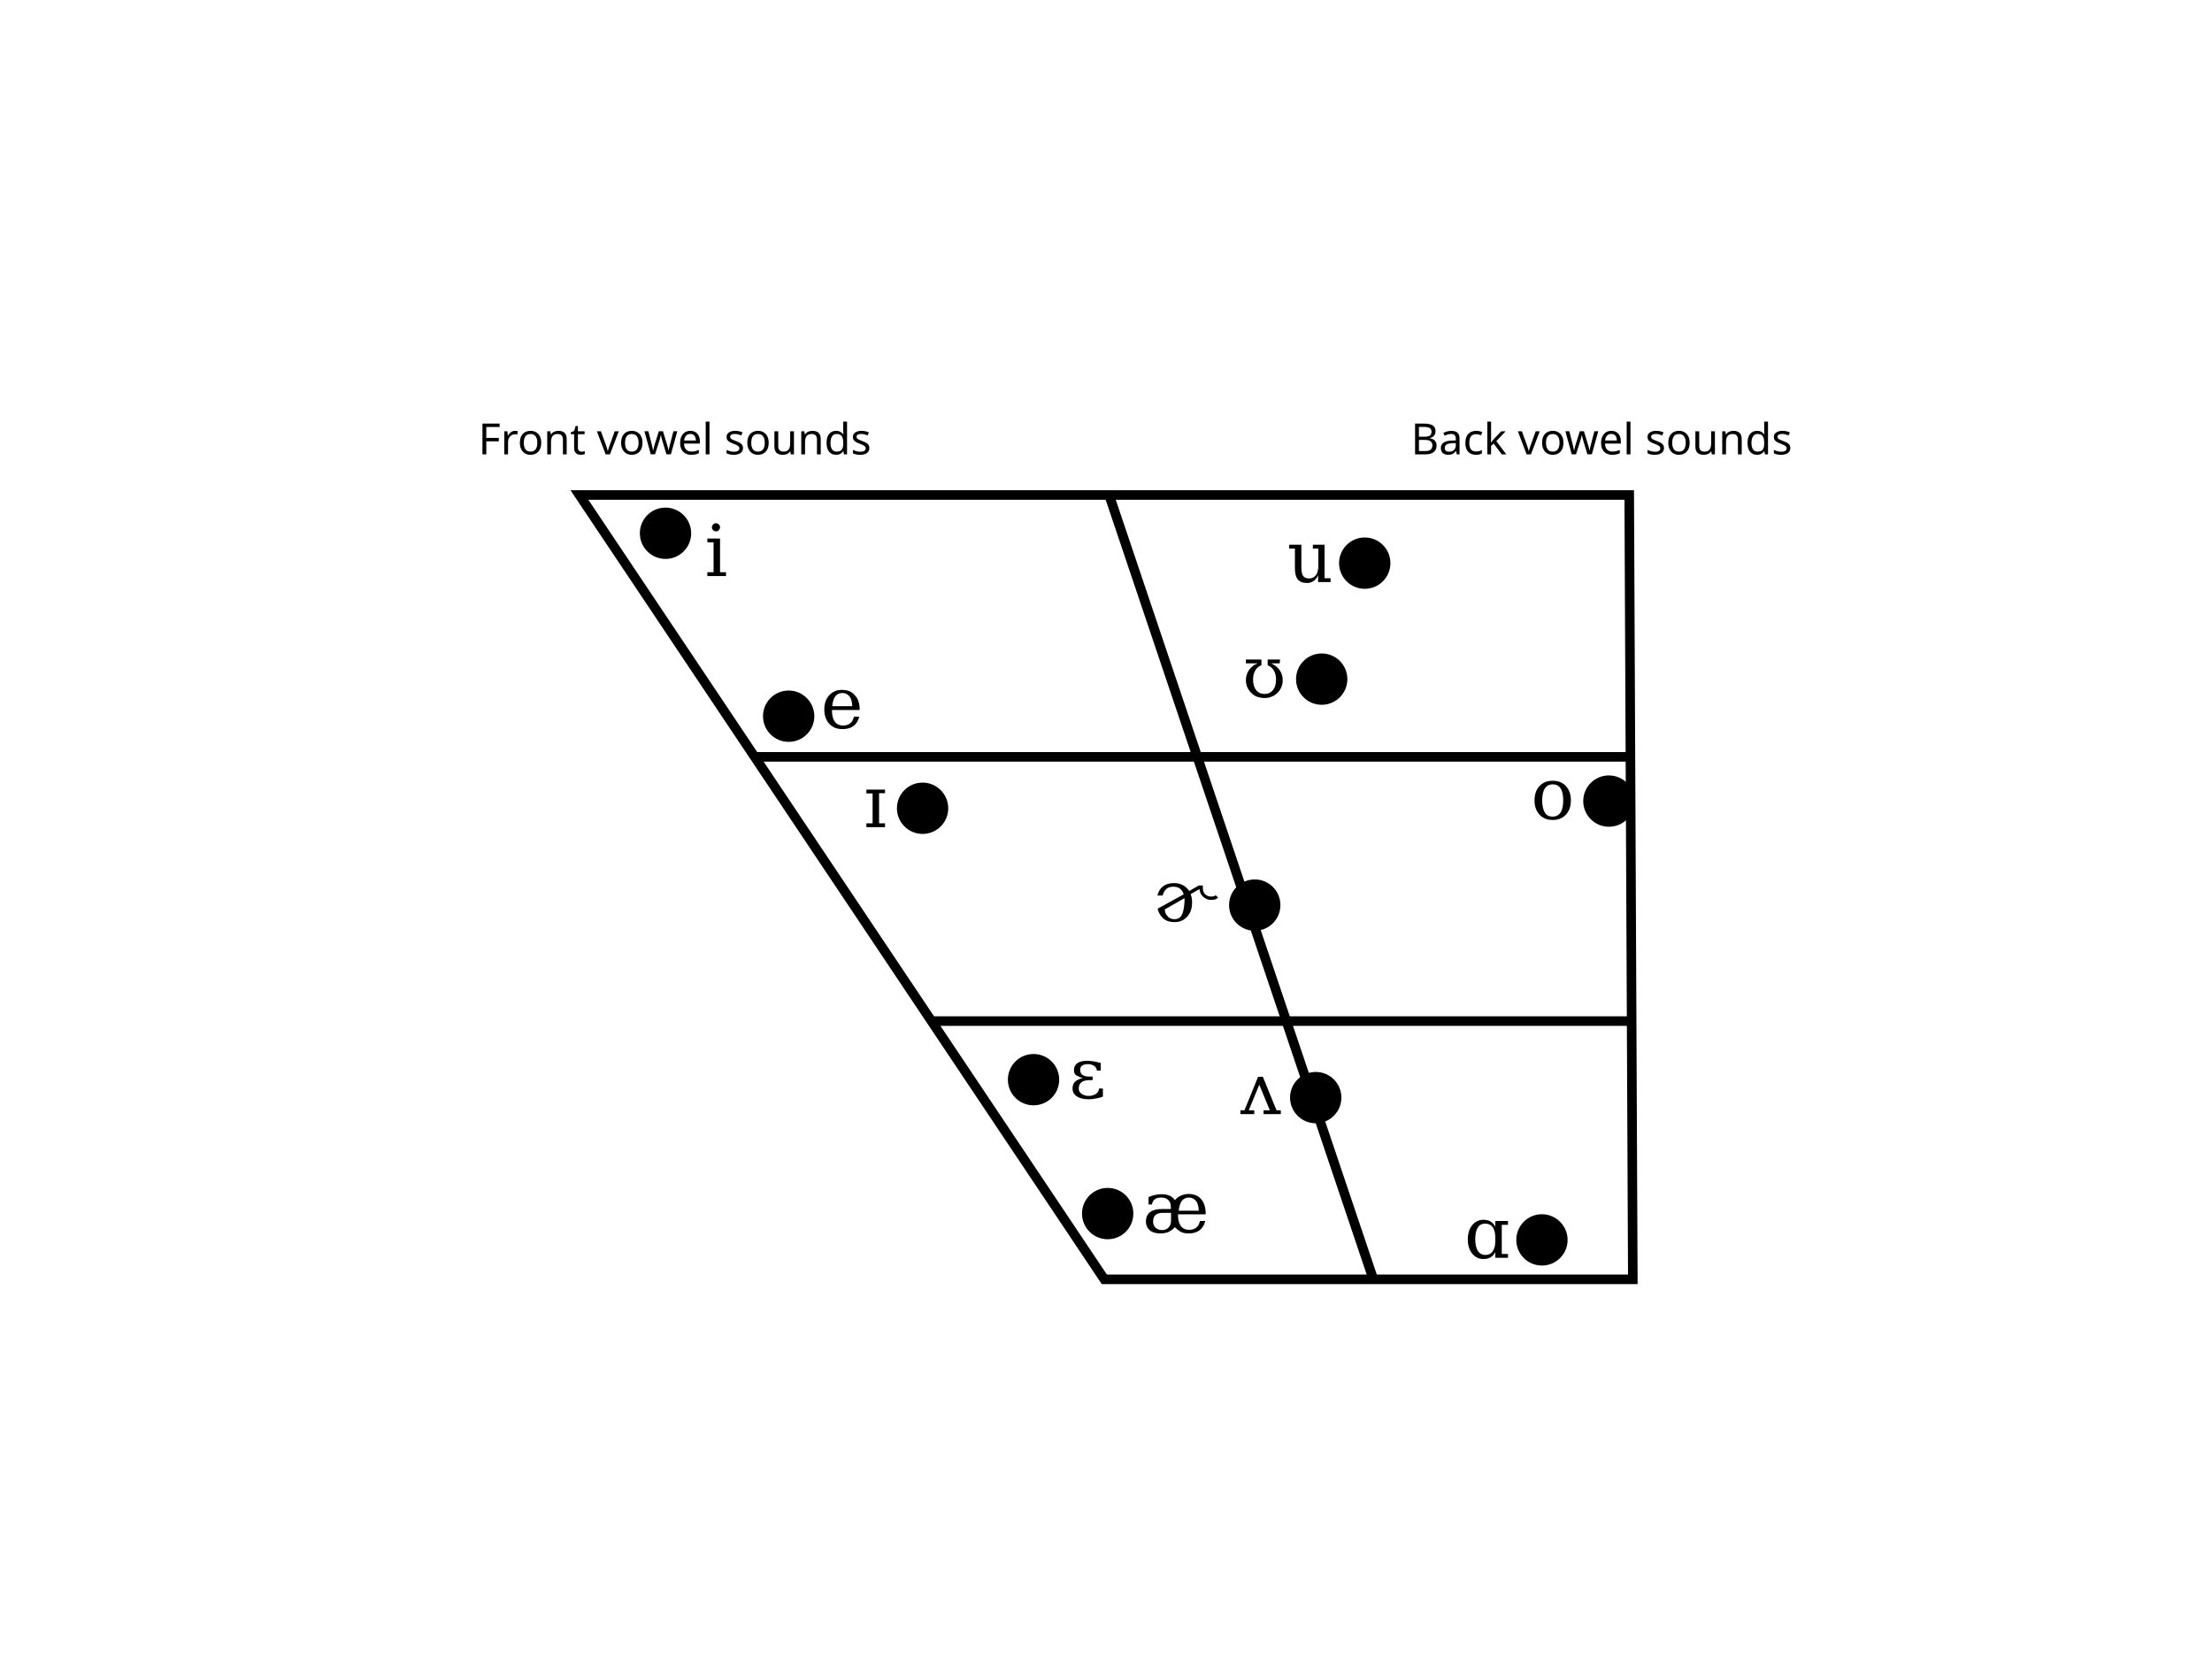
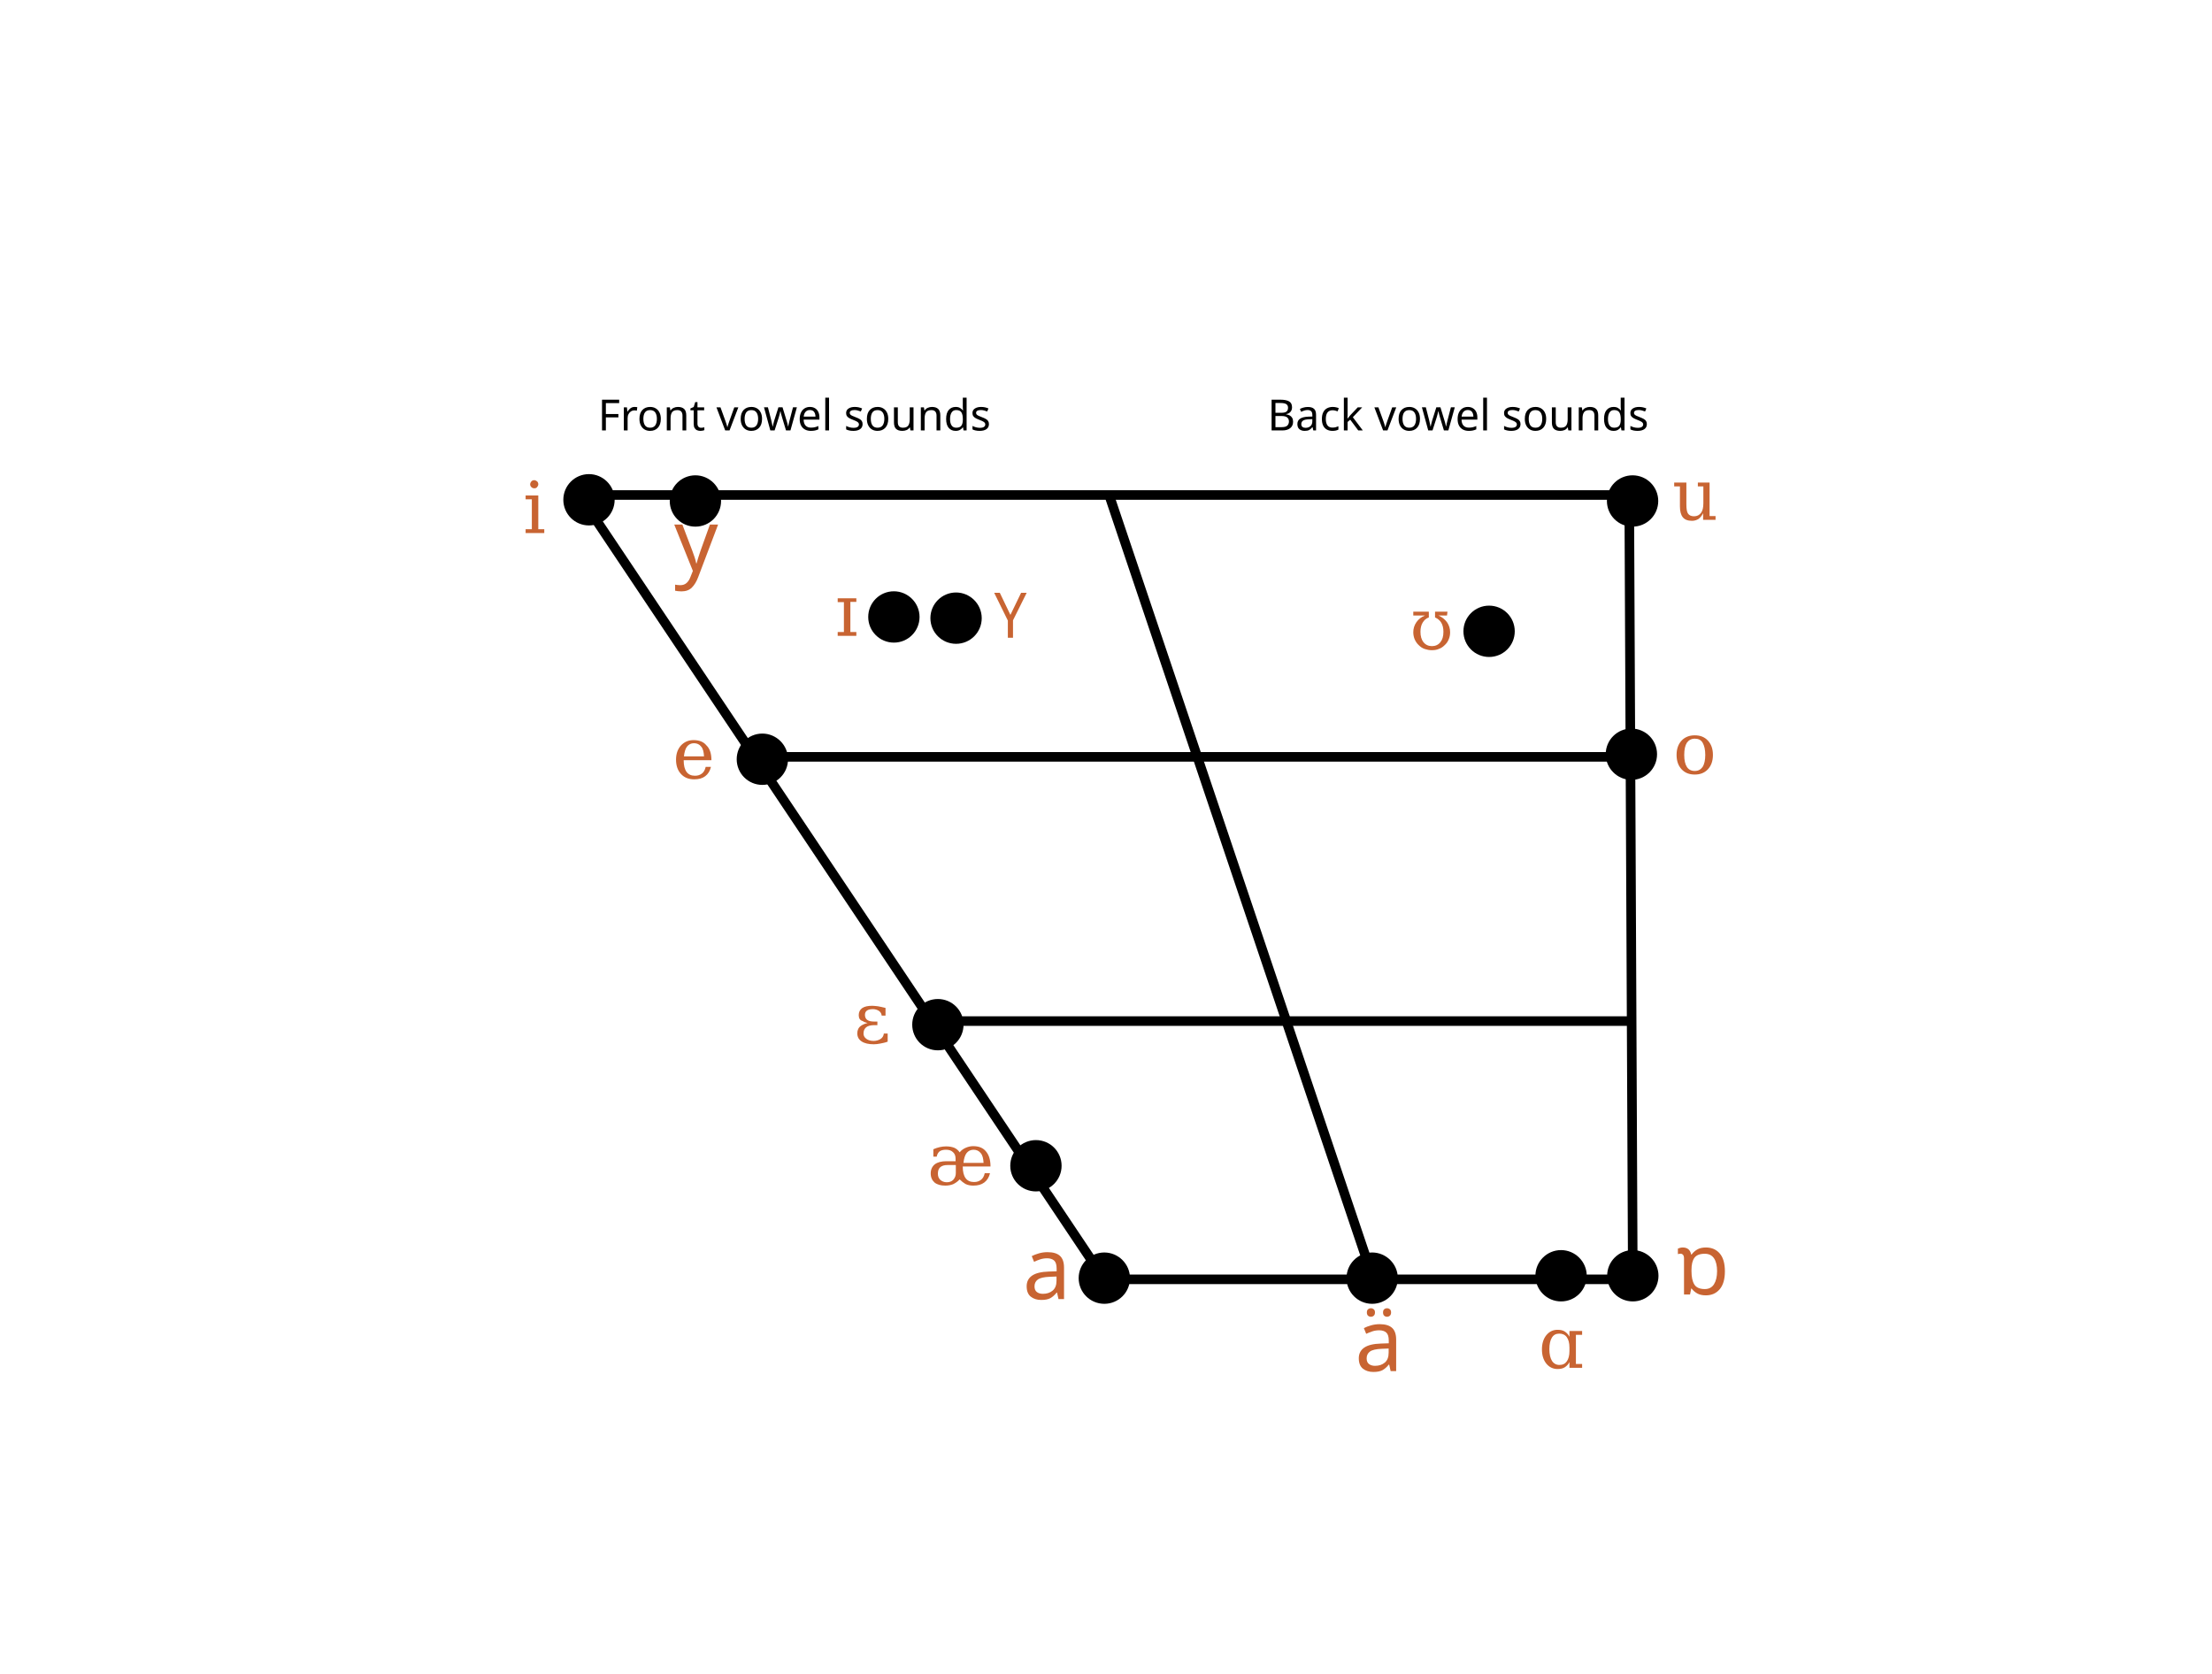
<svg xmlns="http://www.w3.org/2000/svg" version="1.1" id="svg2700" x="0px" y="0px" viewBox="0 0 925 700" style="enable-background:new 0 0 925 700;" xml:space="preserve">
  <style type="text/css">
	.st0{fill:none;stroke:#000000;stroke-width:4;}
	.st1{stroke:#000000;stroke-width:8.464;}
- 	.st2{font-family:'MyriadPro-Regular';}
- 	.st3{font-size:18px;}
+ 	.st2{fill:#C86432;}
+ 	.st3{font-family:'TimesNewRomanPSMT';}
+ 	.st4{font-size:36px;}
+ 	.st5{font-family:'TimesNewRomanPS-BoldMT';}
+ 	.st6{font-size:26.295px;}
+ 	.st7{font-family:'ArialMT';}
+ 	.st8{font-size:18px;}
</style>
  <defs>
	
	
		</defs>
  <g id="layer1" transform="translate(2,-10)">
    <g id="g4087">
      <path id="path3036" class="st0" d="M680.8,545h-221L240.3,217h439L680.8,545z" />
      <path id="path3812" class="st0" d="M387.3,437h293" />
      <path id="path3818" class="st0" d="M679.8,326.5h-366" />
      <path id="path3826" class="st0" d="M572.3,545L461.8,217" />
    </g>
  </g>
  <g id="layer2" transform="translate(2,-10)">
    <g id="g4128">
-       <path id="path3965" class="st1" d="M677.3,345c0,3.6-2.9,6.5-6.5,6.5s-6.5-2.9-6.5-6.5s2.9-6.5,6.5-6.5c0,0,0,0,0,0    C674.3,338.5,677.3,341.4,677.3,345C677.3,345,677.3,345,677.3,345z" />
+       <path id="path3965" class="st1" d="M673.7,325.4c0-3.6,2.9-6.5,6.5-6.5c3.6,0,6.5,2.9,6.5,6.5s-2.9,6.5-6.5,6.5l0,0    C676.7,331.9,673.7,329,673.7,325.4L673.7,325.4z" />
      <g id="text3967">
-         <path id="path4195" d="M647.3,351.5c1.4,0,2.5-0.6,3.3-1.7c0.7-1.1,1.1-2.8,1.1-5.1s-0.4-3.9-1.1-5c-0.7-1.1-1.8-1.7-3.3-1.7     s-2.5,0.6-3.3,1.7c-0.7,1.1-1.1,2.8-1.1,5s0.4,3.9,1.1,5.1S645.8,351.5,647.3,351.5z M647.3,352.9c-2.3,0-4.1-0.7-5.5-2.2     c-1.4-1.5-2.1-3.5-2.1-6s0.7-4.5,2.1-6c1.4-1.5,3.2-2.2,5.5-2.2s4.1,0.7,5.5,2.2c1.4,1.5,2.1,3.5,2.1,6s-0.7,4.5-2.1,6     C651.4,352.2,649.5,352.9,647.3,352.9z" />
+         <path id="path4195" class="st2" d="M706.7,318.9c-1.4,0-2.5,0.6-3.3,1.7c-0.7,1.1-1.1,2.8-1.1,5.1c0,2.3,0.4,3.9,1.1,5     c0.7,1.1,1.8,1.7,3.3,1.7c1.5,0,2.5-0.6,3.3-1.7c0.7-1.1,1.1-2.8,1.1-5s-0.4-3.9-1.1-5.1C709.3,319.4,708.2,318.9,706.7,318.9z      M706.7,317.5c2.3,0,4.1,0.7,5.5,2.2s2.1,3.5,2.1,6s-0.7,4.5-2.1,6c-1.4,1.5-3.2,2.2-5.5,2.2s-4.1-0.7-5.5-2.2s-2.1-3.5-2.1-6     s0.7-4.5,2.1-6C702.6,318.2,704.5,317.5,706.7,317.5z" />
      </g>
    </g>
    <g id="g4096">
-       <path id="path2399" class="st1" d="M334.3,309.5c0,3.6-2.9,6.5-6.5,6.5s-6.5-2.9-6.5-6.5s2.9-6.5,6.5-6.5c0,0,0,0,0,0    C331.3,303,334.3,305.9,334.3,309.5C334.3,309.5,334.3,309.5,334.3,309.5z" />
+       <path id="path2399" class="st1" d="M323.3,327.5c0,3.6-2.9,6.5-6.5,6.5s-6.5-2.9-6.5-6.5s2.9-6.5,6.5-6.5l0,0    C320.3,321,323.3,323.9,323.3,327.5L323.3,327.5z" />
      <g id="text2421">
-         <path id="path4199" d="M357.5,306.9h-11.6v0.1c0,2.1,0.4,3.7,1.2,4.8c0.8,1.1,2,1.6,3.5,1.6c1.2,0,2.1-0.3,2.9-0.9     c0.8-0.6,1.3-1.5,1.6-2.8h2.2c-0.4,1.7-1.2,3-2.4,3.9c-1.2,0.9-2.7,1.3-4.6,1.3c-2.3,0-4.1-0.7-5.5-2.2c-1.4-1.5-2.1-3.5-2.1-6     c0-2.5,0.7-4.4,2-5.9c1.4-1.5,3.1-2.3,5.3-2.3c2.4,0,4.2,0.7,5.4,2.2C356.8,302,357.5,304.1,357.5,306.9L357.5,306.9z      M354.4,305.3c-0.1-1.8-0.4-3.2-1.2-4.1c-0.7-0.9-1.7-1.4-3-1.4c-1.2,0-2.2,0.5-2.9,1.4c-0.7,0.9-1.1,2.3-1.3,4.1H354.4     L354.4,305.3z" />
+         <path id="path4199" class="st2" d="M295.5,327.9h-11.6v0.1c0,2.1,0.4,3.7,1.2,4.8c0.8,1.1,2,1.6,3.5,1.6c1.2,0,2.1-0.3,2.9-0.9     s1.3-1.5,1.6-2.8h2.2c-0.4,1.7-1.2,3-2.4,3.9c-1.2,0.9-2.7,1.3-4.6,1.3c-2.3,0-4.1-0.7-5.5-2.2s-2.1-3.5-2.1-6s0.7-4.4,2-5.9     c1.4-1.5,3.1-2.3,5.3-2.3c2.4,0,4.2,0.7,5.4,2.2C294.8,323,295.5,325.1,295.5,327.9L295.5,327.9z M292.4,326.3     c-0.1-1.8-0.4-3.2-1.2-4.1c-0.7-0.9-1.7-1.4-3-1.4c-1.2,0-2.2,0.5-2.9,1.4c-0.7,0.9-1.1,2.3-1.3,4.1H292.4L292.4,326.3z" />
      </g>
    </g>
    <g id="g4104">
-       <path id="path3997" class="st1" d="M282.8,233c0,3.6-2.9,6.5-6.5,6.5s-6.5-2.9-6.5-6.5c0-3.6,2.9-6.5,6.5-6.5c0,0,0,0,0,0    C279.8,226.5,282.8,229.4,282.8,233C282.8,233,282.8,233,282.8,233z" />
+       <path id="path3997" class="st1" d="M250.8,219c0,3.6-2.9,6.5-6.5,6.5s-6.5-2.9-6.5-6.5s2.9-6.5,6.5-6.5l0,0    C247.8,212.5,250.8,215.4,250.8,219L250.8,219z" />
      <g id="text3999">
-         <path id="path4203" d="M295.7,230.5c0-0.4,0.2-0.8,0.5-1.2c0.3-0.3,0.7-0.5,1.2-0.5c0.4,0,0.8,0.2,1.2,0.5     c0.3,0.3,0.5,0.7,0.5,1.2c0,0.5-0.2,0.8-0.5,1.2s-0.7,0.5-1.2,0.5s-0.9-0.2-1.2-0.5C295.8,231.3,295.7,230.9,295.7,230.5z      M299.1,249.3h2.5v1.6h-7.8v-1.6h2.6v-12.5h-2.6v-1.6h5.3V249.3z" />
+         <path id="path4203" class="st2" d="M219.7,212.5c0-0.4,0.2-0.8,0.5-1.2c0.3-0.3,0.7-0.5,1.2-0.5c0.4,0,0.8,0.2,1.2,0.5     c0.3,0.3,0.5,0.7,0.5,1.2s-0.2,0.8-0.5,1.2s-0.7,0.5-1.2,0.5s-0.9-0.2-1.2-0.5C219.8,213.3,219.7,212.9,219.7,212.5z      M223.1,231.3h2.5v1.6h-7.8v-1.6h2.6v-12.5h-2.6v-1.6h5.3V231.3z" />
      </g>
    </g>
    <g id="g4011" transform="translate(482,-128)">
-       <path id="path4013" class="st1" d="M93.2,373.5c0,3.6-2.9,6.5-6.5,6.5s-6.5-2.9-6.5-6.5c0-3.6,2.9-6.5,6.5-6.5c0,0,0,0,0,0    C90.3,367,93.2,369.9,93.2,373.5C93.2,373.5,93.2,373.5,93.2,373.5z" />
+       <path id="path4013" class="st1" d="M205.2,347.5c0,3.6-2.9,6.5-6.5,6.5s-6.5-2.9-6.5-6.5s2.9-6.5,6.5-6.5l0,0    C202.3,341,205.2,343.9,205.2,347.5L205.2,347.5z" />
      <g id="text4015">
-         <path id="path4207" d="M64.9,365.8h5v14h2.5v1.6h-5.2v-2.8c-0.5,1-1.1,1.8-1.9,2.4c-0.8,0.5-1.7,0.8-2.8,0.8     c-1.7,0-3-0.5-3.8-1.5c-0.8-1-1.2-2.5-1.2-4.6v-8.3h-2.4v-1.6h5.1v9.1c0,1.9,0.2,3.2,0.7,3.9c0.5,0.7,1.3,1.1,2.5,1.1     c1.3,0,2.2-0.5,2.9-1.4c0.7-0.9,1-2.3,1-4v-7.1h-2.3V365.8z" />
+         <path id="path4207" class="st2" d="M225.9,339.8h5v14h2.5v1.6h-5.2v-2.8c-0.5,1-1.1,1.8-1.9,2.4c-0.8,0.5-1.7,0.8-2.8,0.8     c-1.7,0-3-0.5-3.8-1.5c-0.8-1-1.2-2.5-1.2-4.6v-8.3h-2.4v-1.6h5.1v9.1c0,1.9,0.2,3.2,0.7,3.9c0.5,0.7,1.3,1.1,2.5,1.1     c1.3,0,2.2-0.5,2.9-1.4s1-2.3,1-4v-7.1H226v-1.6H225.9z" />
      </g>
    </g>
    <g id="g4120">
-       <path id="path4021" class="st1" d="M390.3,348c0,3.6-2.9,6.5-6.5,6.5s-6.5-2.9-6.5-6.5s2.9-6.5,6.5-6.5c0,0,0,0,0,0    C387.3,341.5,390.3,344.4,390.3,348C390.3,348,390.3,348,390.3,348z" />
+       <path id="path4021" class="st1" d="M378.3,268c0,3.6-2.9,6.5-6.5,6.5s-6.5-2.9-6.5-6.5s2.9-6.5,6.5-6.5l0,0    C375.3,261.5,378.3,264.4,378.3,268L378.3,268z" />
      <g id="text4023">
-         <path id="path4211" d="M365.6,354.3h2.5v1.6h-7.8v-1.6h2.6v-12.5h-2.6v-1.6h7.8v1.5h-2.5V354.3z" />
+         <path id="path4211" class="st2" d="M353.6,274.3h2.5v1.6h-7.8v-1.6h2.6v-12.5h-2.6v-1.6h7.8v1.5h-2.5V274.3z" />
      </g>
    </g>
    <g id="g4027" transform="translate(446,-31)">
-       <path id="path4029" class="st1" d="M111.2,325c0,3.6-2.9,6.5-6.5,6.5s-6.5-2.9-6.5-6.5c0-3.6,2.9-6.5,6.5-6.5c0,0,0,0,0,0    C108.3,318.5,111.2,321.4,111.2,325C111.2,325,111.2,325,111.2,325z" />
+       <path id="path4029" class="st1" d="M181.2,305c0,3.6-2.9,6.5-6.5,6.5s-6.5-2.9-6.5-6.5s2.9-6.5,6.5-6.5l0,0    C178.3,298.5,181.2,301.4,181.2,305L181.2,305z" />
      <g id="text4031">
-         <path id="path4215" d="M87.1,318.4h-3.6c1.5,0.6,2.7,1.6,3.6,2.8c0.9,1.3,1.3,2.7,1.3,4.2c0,1.1-0.2,2.1-0.6,3     c-0.4,1-1,1.8-1.8,2.5c-0.7,0.7-1.5,1.2-2.4,1.5c-0.9,0.4-1.9,0.5-2.9,0.5c-1,0-2-0.2-2.9-0.5c-0.9-0.3-1.7-0.8-2.4-1.5     c-0.8-0.7-1.4-1.6-1.8-2.5c-0.4-0.9-0.6-2-0.6-3c0-1.5,0.4-2.9,1.3-4.2c0.9-1.3,2.1-2.2,3.6-2.8h-4.9v-1.6h6.5v2.4     c-1.2,0.4-2,1.2-2.6,2.2s-0.9,2.3-0.9,3.8c0,1.8,0.4,3.3,1.3,4.4c0.9,1.1,2.1,1.6,3.5,1.6s2.6-0.5,3.5-1.6     c0.9-1.1,1.3-2.5,1.3-4.4c0-1.5-0.3-2.8-0.9-3.8c-0.6-1-1.5-1.7-2.6-2.2v-2.4h5.2L87.1,318.4L87.1,318.4z" />
-       </g>
-     </g>
-     <g id="g4035" transform="translate(390,158)">
-       <path id="path4037" class="st1" d="M139.2,230.5c0,3.6-2.9,6.5-6.5,6.5c-3.6,0-6.5-2.9-6.5-6.5c0-3.6,2.9-6.5,6.5-6.5c0,0,0,0,0,0    C136.3,224,139.2,226.9,139.2,230.5C139.2,230.5,139.2,230.5,139.2,230.5z" />
-       <g id="text4039">
-         <path id="path4219" d="M116.3,226.3l1.1,1.1c-0.8,0.5-1.1,0.7-1.2,0.7c-0.5,0.2-1.2,0.2-2.1,0.2c-1.1,0-2.1-0.5-3.1-1.4     c-0.8-0.8-1.3-1.8-1.4-3.1l-3.7,2.1c0.4,1,0.6,2.2,0.6,3.5c0,2.5-0.7,4.4-2,5.9c-1.4,1.5-3.1,2.3-5.3,2.3c-2.4,0-4.2-0.7-5.4-2.2     c-1-1.2-1.5-2.3-1.7-3.4L103,226c-0.2-0.6-0.4-1.1-0.8-1.6c-0.8-1.1-2-1.6-3.5-1.6c-1.2,0-2.2,0.3-2.9,0.9     c-0.7,0.6-1.3,1.5-1.6,2.8H92c0.4-1.7,1.2-3,2.4-3.9c1.2-0.9,2.7-1.3,4.6-1.3c2.3,0,4.1,0.8,5.5,2.3c0.3,0.3,0.6,0.7,0.8,1l4-2.3     h1.7v0.9c0,1.3,0.3,2.2,1,2.8c0.7,0.6,1.4,0.9,2.2,0.9C115.4,227,116.2,226.7,116.3,226.3L116.3,226.3z M103.3,227.6l-8.2,4.7     c0,1,0.3,1.9,1,2.7c0.7,0.9,1.7,1.4,3,1.4c1.3,0,2.3-0.5,2.9-1.4c0.6-0.9,1.1-2.7,1.3-5.4v-0.4     C103.4,228.6,103.4,228.1,103.3,227.6z" />
-       </g>
-     </g>
-     <g id="g4043" transform="translate(441,319)">
-       <path id="path4045" class="st1" d="M113.7,150c0,3.6-2.9,6.5-6.5,6.5s-6.5-2.9-6.5-6.5c0-3.6,2.9-6.5,6.5-6.5c0,0,0,0,0,0    C110.8,143.5,113.7,146.4,113.7,150C113.7,150,113.7,150,113.7,150z" />
-       <g id="text4047">
-         <path id="path4223" d="M85.1,141.3l5.7,14h1.8v1.6h-7.2v-1.6H88l-4.4-10.7l-4.4,10.7h2.3v1.6h-5.8v-1.6h1.7l5.7-14H85.1     L85.1,141.3z" />
+         <path id="path4215" class="st2" d="M157.1,298.4h-3.6c1.5,0.6,2.7,1.6,3.6,2.8c0.9,1.3,1.3,2.7,1.3,4.2c0,1.1-0.2,2.1-0.6,3     c-0.4,1-1,1.8-1.8,2.5c-0.7,0.7-1.5,1.2-2.4,1.5c-0.9,0.4-1.9,0.5-2.9,0.5s-2-0.2-2.9-0.5c-0.9-0.3-1.7-0.8-2.4-1.5     c-0.8-0.7-1.4-1.6-1.8-2.5s-0.6-2-0.6-3c0-1.5,0.4-2.9,1.3-4.2c0.9-1.3,2.1-2.2,3.6-2.8H143v-1.6h6.5v2.4c-1.2,0.4-2,1.2-2.6,2.2     s-0.9,2.3-0.9,3.8c0,1.8,0.4,3.3,1.3,4.4c0.9,1.1,2.1,1.6,3.5,1.6c1.4,0,2.6-0.5,3.5-1.6c0.9-1.1,1.3-2.5,1.3-4.4     c0-1.5-0.3-2.8-0.9-3.8s-1.5-1.7-2.6-2.2v-2.4h5.2L157.1,298.4L157.1,298.4z" />
      </g>
    </g>
    <g id="g4051" transform="translate(267,416)">
-       <path id="path4053" class="st1" d="M200.7,101.5c0,3.6-2.9,6.5-6.5,6.5c-3.6,0-6.5-2.9-6.5-6.5s2.9-6.5,6.5-6.5c0,0,0,0,0,0    C197.8,95,200.7,97.9,200.7,101.5C200.7,101.5,200.7,101.5,200.7,101.5z" />
+       <path id="path4053" class="st1" d="M170.7,81.5c0,3.6-2.9,6.5-6.5,6.5s-6.5-2.9-6.5-6.5s2.9-6.5,6.5-6.5l0,0    C167.8,75,170.7,77.9,170.7,81.5L170.7,81.5z" />
      <g id="text4055">
-         <path id="path4227" d="M220.7,104.5v-3.3h-3.5c-1.3,0-2.3,0.3-3,0.9c-0.7,0.6-1,1.5-1,2.7c0,1.1,0.3,1.9,1,2.6     c0.7,0.6,1.6,1,2.7,1c1.1,0,2-0.3,2.7-1C220.4,106.5,220.7,105.6,220.7,104.5L220.7,104.5z M222.3,107.2c-0.8,0.9-1.7,1.5-2.7,2     c-1,0.4-2.1,0.6-3.3,0.6c-1.9,0-3.4-0.4-4.5-1.3c-1-0.9-1.6-2.1-1.6-3.8c0-1.6,0.6-2.9,1.7-3.8c1.2-0.9,2.8-1.3,4.9-1.3h3.8v-1.1     c0-1.2-0.4-2.1-1.1-2.7c-0.7-0.7-1.7-1-2.9-1c-1.1,0-2,0.2-2.7,0.7c-0.6,0.5-1,1.2-1.2,2.2h-1.4v-3.1c0.9-0.4,1.8-0.7,2.7-0.9     c0.9-0.2,1.8-0.3,2.6-0.3c1.4,0,2.5,0.2,3.5,0.6c0.9,0.4,1.7,1.1,2.2,1.9c0.7-0.9,1.6-1.5,2.5-1.9c0.9-0.4,2-0.7,3.1-0.7     c2.4,0,4.2,0.7,5.4,2.2c1.3,1.5,1.9,3.6,1.9,6.3h-11.6v0.1c0,2.1,0.4,3.7,1.2,4.8c0.8,1.1,2,1.6,3.5,1.6c1.2,0,2.1-0.3,2.9-0.9     c0.8-0.6,1.3-1.5,1.6-2.8h2.2c-0.4,1.7-1.2,3-2.4,3.9c-1.2,0.9-2.7,1.3-4.6,1.3c-1.2,0-2.3-0.2-3.3-0.7     C224,108.7,223.1,108,222.3,107.2z M232.3,100.3c-0.1-1.8-0.4-3.2-1.2-4.1c-0.7-0.9-1.7-1.4-3-1.4c-1.2,0-2.2,0.5-2.9,1.4     c-0.7,0.9-1.1,2.3-1.3,4.1H232.3z" />
+         <path id="path4227" class="st2" d="M130.7,84.5v-3.3h-3.5c-1.3,0-2.3,0.3-3,0.9s-1,1.5-1,2.7c0,1.1,0.3,1.9,1,2.6     c0.7,0.6,1.6,1,2.7,1c1.1,0,2-0.3,2.7-1C130.4,86.5,130.7,85.6,130.7,84.5L130.7,84.5z M132.3,87.2c-0.8,0.9-1.7,1.5-2.7,2     c-1,0.4-2.1,0.6-3.3,0.6c-1.9,0-3.4-0.4-4.5-1.3c-1-0.9-1.6-2.1-1.6-3.8c0-1.6,0.6-2.9,1.7-3.8c1.2-0.9,2.8-1.3,4.9-1.3h3.8v-1.1     c0-1.2-0.4-2.1-1.1-2.7c-0.7-0.7-1.7-1-2.9-1c-1.1,0-2,0.2-2.7,0.7c-0.6,0.5-1,1.2-1.2,2.2h-1.4v-3.1c0.9-0.4,1.8-0.7,2.7-0.9     c0.9-0.2,1.8-0.3,2.6-0.3c1.4,0,2.5,0.2,3.5,0.6c0.9,0.4,1.7,1.1,2.2,1.9c0.7-0.9,1.6-1.5,2.5-1.9s2-0.7,3.1-0.7     c2.4,0,4.2,0.7,5.4,2.2c1.3,1.5,1.9,3.6,1.9,6.3h-11.6v0.1c0,2.1,0.4,3.7,1.2,4.8c0.8,1.1,2,1.6,3.5,1.6c1.2,0,2.1-0.3,2.9-0.9     c0.8-0.6,1.3-1.5,1.6-2.8h2.2c-0.4,1.7-1.2,3-2.4,3.9s-2.7,1.3-4.6,1.3c-1.2,0-2.3-0.2-3.3-0.7C134,88.7,133.1,88,132.3,87.2z      M142.3,80.3c-0.1-1.8-0.4-3.2-1.2-4.1c-0.7-0.9-1.7-1.4-3-1.4c-1.2,0-2.2,0.5-2.9,1.4s-1.1,2.3-1.3,4.1H142.3z" />
      </g>
    </g>
    <g id="g4059" transform="translate(205,304)">
-       <path id="path4061" class="st1" d="M231.7,157.5c0,3.6-2.9,6.5-6.5,6.5c-3.6,0-6.5-2.9-6.5-6.5c0-3.6,2.9-6.5,6.5-6.5c0,0,0,0,0,0    C228.8,151,231.7,153.9,231.7,157.5C231.7,157.5,231.7,157.5,231.7,157.5z" />
-       <g id="text4063">
-         <path id="path4231" d="M242.1,153.5c0-1.3,0.5-2.2,1.4-2.9c1-0.7,2.4-1,4.3-1c0.5,0,1.3,0.1,2.3,0.2c1,0.2,2.1,0.4,3.2,0.7v3.2     h-1.6c-0.1-0.9-0.5-1.5-1.2-2c-0.7-0.4-1.5-0.7-2.4-0.7c-2.3,0-3.4,0.8-3.4,2.4c0,1.9,1.3,2.8,3.8,2.8h1.4v1.5h-1.3     c-1.5,0-2.7,0.3-3.4,0.9c-0.7,0.6-1.1,1.4-1.1,2.6c0,0.8,0.3,1.4,0.8,1.9c0.8,0.8,2,1.2,3.4,1.2c1.1,0,2.1-0.3,2.9-0.8     s1.3-1.3,1.4-2.3h1.6v3.4c-1,0.4-2.1,0.6-3.1,0.8c-1,0.2-1.9,0.3-2.7,0.3c-2.2,0-3.9-0.4-5.1-1.2c-1.2-0.8-1.8-1.9-1.8-3.4     c0-1.3,0.5-2.4,1.5-3.1c0.7-0.5,1.6-0.9,2.8-1.2c-0.8-0.2-1.5-0.4-2-0.8C242.6,155.7,242.1,154.8,242.1,153.5L242.1,153.5z" />
+       <path id="path4061" class="st1" d="M191.7,134.5c0,3.6-2.9,6.5-6.5,6.5s-6.5-2.9-6.5-6.5s2.9-6.5,6.5-6.5l0,0    C188.8,128,191.7,130.9,191.7,134.5L191.7,134.5z" />
+       <g id="text4063_1_">
+         <path id="path4231_1_" class="st2" d="M152.1,130.5c0-1.3,0.5-2.2,1.4-2.9c1-0.7,2.4-1,4.3-1c0.5,0,1.3,0.1,2.3,0.2     c1,0.2,2.1,0.4,3.2,0.7v3.2h-1.6c-0.1-0.9-0.5-1.5-1.2-2c-0.7-0.4-1.5-0.7-2.4-0.7c-2.3,0-3.4,0.8-3.4,2.4c0,1.9,1.3,2.8,3.8,2.8     h1.4v1.5h-1.3c-1.5,0-2.7,0.3-3.4,0.9c-0.7,0.6-1.1,1.4-1.1,2.6c0,0.8,0.3,1.4,0.8,1.9c0.8,0.8,2,1.2,3.4,1.2     c1.1,0,2.1-0.3,2.9-0.8s1.3-1.3,1.4-2.3h1.6v3.4c-1,0.4-2.1,0.6-3.1,0.8s-1.9,0.3-2.7,0.3c-2.2,0-3.9-0.4-5.1-1.2     c-1.2-0.8-1.8-1.9-1.8-3.4c0-1.3,0.5-2.4,1.5-3.1c0.7-0.5,1.6-0.9,2.8-1.2c-0.8-0.2-1.5-0.4-2-0.8     C152.6,132.7,152.1,131.8,152.1,130.5L152.1,130.5z" />
      </g>
    </g>
    <g id="g4112">
-       <path id="path4069" class="st1" d="M649.3,528.5c0,3.6-2.9,6.5-6.5,6.5s-6.5-2.9-6.5-6.5s2.9-6.5,6.5-6.5c0,0,0,0,0,0    C646.3,522,649.3,524.9,649.3,528.5C649.3,528.5,649.3,528.5,649.3,528.5z" />
+       <path id="path4069_1_" class="st1" d="M657.3,543.5c0,3.6-2.9,6.5-6.5,6.5s-6.5-2.9-6.5-6.5s2.9-6.5,6.5-6.5l0,0    C654.3,537,657.3,539.9,657.3,543.5L657.3,543.5z" />
      <g id="text4071">
-         <path id="path4235" d="M626,534.4h2.6v1.6h-5.3v-2.4c-0.5,1-1.2,1.7-2,2.2c-0.8,0.5-1.8,0.7-3,0.7c-1.9,0-3.5-0.8-4.7-2.3     c-1.2-1.5-1.8-3.5-1.8-5.9s0.6-4.4,1.8-5.9s2.8-2.3,4.7-2.3c1.2,0,2.2,0.2,3,0.7c0.8,0.5,1.5,1.2,2,2.2v-2.4h5.3v1.6H626V534.4z      M623.3,529v-1.5c0-1.9-0.4-3.3-1.1-4.3c-0.7-1-1.8-1.5-3.1-1.5c-1.4,0-2.4,0.5-3.1,1.6c-0.7,1.1-1.1,2.7-1.1,4.9     c0,2.1,0.4,3.8,1.1,4.9c0.7,1.1,1.8,1.7,3.1,1.7c1.4,0,2.4-0.5,3.1-1.5C622.9,532.3,623.3,530.9,623.3,529z" />
+         <path id="path4235" class="st2" d="M657,580.4h2.6v1.6h-5.3v-2.4c-0.5,1-1.2,1.7-2,2.2s-1.8,0.7-3,0.7c-1.9,0-3.5-0.8-4.7-2.3     s-1.8-3.5-1.8-5.9s0.6-4.4,1.8-5.9s2.8-2.3,4.7-2.3c1.2,0,2.2,0.2,3,0.7s1.5,1.2,2,2.2v-2.4h5.3v1.6H657V580.4z M654.3,575v-1.5     c0-1.9-0.4-3.3-1.1-4.3c-0.7-1-1.8-1.5-3.1-1.5c-1.4,0-2.4,0.5-3.1,1.6c-0.7,1.1-1.1,2.7-1.1,4.9c0,2.1,0.4,3.8,1.1,4.9     c0.7,1.1,1.8,1.7,3.1,1.7c1.4,0,2.4-0.5,3.1-1.5C653.9,578.3,654.3,576.9,654.3,575z" />
      </g>
    </g>
  </g>
-   <text transform="matrix(1 0 0 1 200 190)" class="st2 st3">Front vowel sounds</text>
-   <text transform="matrix(1 0 0 1 590 190)" class="st2 st3">Back vowel sounds</text>
+   <g id="Layer_3">
+     <g id="g4201">
+       <path id="path4069" class="st1" d="M468.3,534.5c0,3.6-2.9,6.5-6.5,6.5s-6.5-2.9-6.5-6.5s2.9-6.5,6.5-6.5l0,0    C465.3,528,468.3,530.9,468.3,534.5L468.3,534.5z" />
+       <text transform="matrix(1 0 0 1 427.6665 543.2588)" class="st2 st3 st4">a</text>
+     </g>
+     <g id="g4202">
+       <path id="path4069_2_" class="st1" d="M689.3,533.5c0,3.6-2.9,6.5-6.5,6.5s-6.5-2.9-6.5-6.5s2.9-6.5,6.5-6.5l0,0    C686.3,527,689.3,529.9,689.3,533.5L689.3,533.5z" />
+       <text transform="matrix(1 0 0 1 701.1484 541.333)" class="st2 st3 st4">ɒ</text>
+     </g>
+     <g id="g4203">
+       <path id="path4069_3_" class="st1" d="M406.3,258.5c0,3.6-2.9,6.5-6.5,6.5s-6.5-2.9-6.5-6.5s2.9-6.5,6.5-6.5l0,0    C403.3,252,406.3,254.9,406.3,258.5L406.3,258.5z" />
+       <text transform="matrix(0.9127 0 0 1 415.7407 266.6855)" class="st2 st5 st6">Y</text>
+     </g>
+     <g id="g4204">
+       <path id="path4069_4_" class="st1" d="M297.3,209.5c0,3.6-2.9,6.5-6.5,6.5s-6.5-2.9-6.5-6.5s2.9-6.5,6.5-6.5l0,0    C294.3,203,297.3,205.9,297.3,209.5L297.3,209.5z" />
+       <text transform="matrix(1 0 0 1 281.9258 238.6665)" class="st2 st3 st4">y</text>
+     </g>
+     <g id="g4204_1_">
+       <path id="path4069_5_" class="st1" d="M580.3,534.5c0,3.6-2.9,6.5-6.5,6.5s-6.5-2.9-6.5-6.5s2.9-6.5,6.5-6.5l0,0    C577.3,528,580.3,530.9,580.3,534.5L580.3,534.5z" />
+       <text transform="matrix(1 0 0 1 566.5557 573.3701)" class="st2 st3 st4">ä</text>
+     </g>
+   </g>
+   <text transform="matrix(1 0 0 1 250 180)" class="st7 st8">Front vowel sounds</text>
+   <text transform="matrix(1 0 0 1 530 180)" class="st7 st8">Back vowel sounds</text>
</svg>
